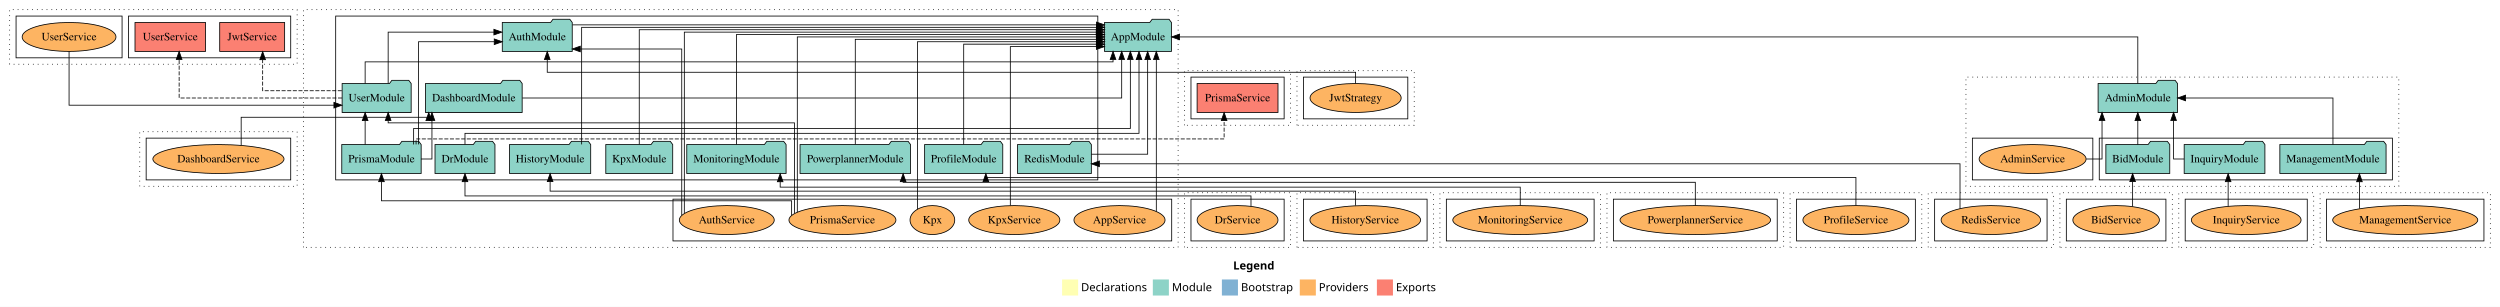
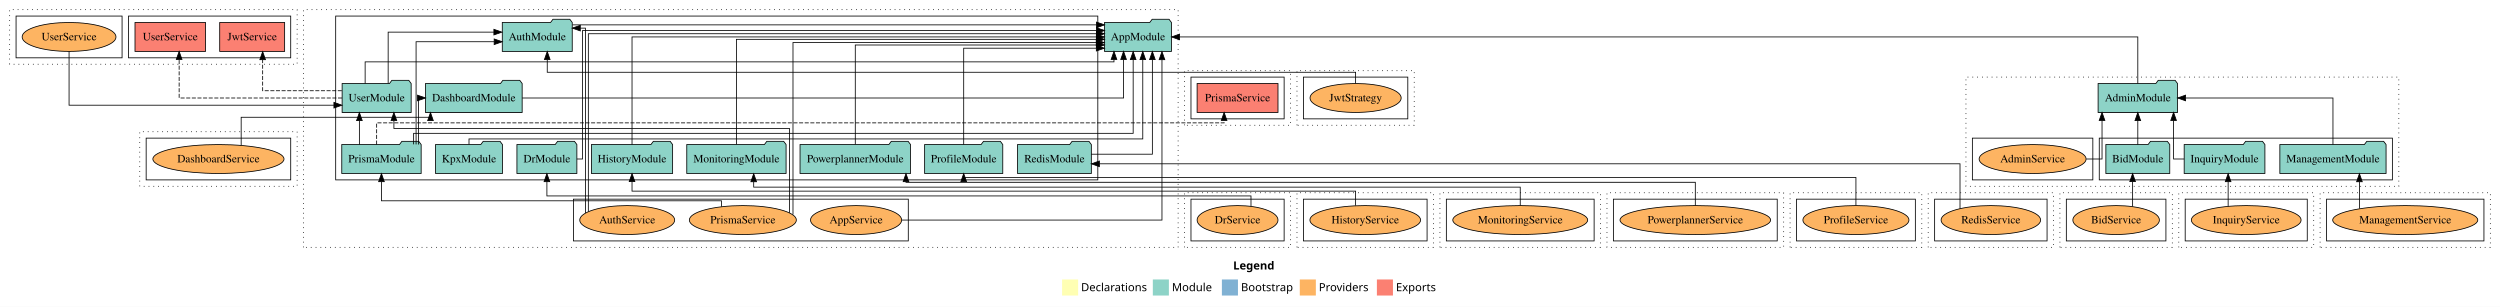
<svg xmlns="http://www.w3.org/2000/svg" width="3113pt" height="382pt" viewBox="0.00 0.00 3113.00 382.00">
  <g id="graph0" class="graph" transform="scale(1 1) rotate(0) translate(4 378)">
    <polygon fill="white" stroke="transparent" points="-4,4 -4,-378 3109,-378 3109,4 -4,4" />
    <text text-anchor="start" x="1531.51" y="-42.4" font-family="Times-12" font-weight="bold" font-size="14.00">Legend</text>
    <polygon fill="#ffffb3" stroke="transparent" points="1318.5,-10 1318.5,-30 1338.5,-30 1338.5,-10 1318.5,-10" />
    <text text-anchor="start" x="1342.13" y="-15.4" font-family="Times-12" font-size="14.00">  Declarations</text>
    <polygon fill="#8dd3c7" stroke="transparent" points="1431.5,-10 1431.5,-30 1451.5,-30 1451.5,-10 1431.5,-10" />
    <text text-anchor="start" x="1455.23" y="-15.4" font-family="Times-12" font-size="14.00">  Module</text>
    <polygon fill="#80b1d3" stroke="transparent" points="1517.5,-10 1517.5,-30 1537.5,-30 1537.5,-10 1517.5,-10" />
    <text text-anchor="start" x="1541.28" y="-15.4" font-family="Times-12" font-size="14.00">  Bootstrap</text>
    <polygon fill="#fdb462" stroke="transparent" points="1614.5,-10 1614.5,-30 1634.5,-30 1634.5,-10 1614.5,-10" />
    <text text-anchor="start" x="1638.17" y="-15.4" font-family="Times-12" font-size="14.00">  Providers</text>
    <polygon fill="#fb8072" stroke="transparent" points="1710.5,-10 1710.5,-30 1730.5,-30 1730.5,-10 1710.5,-10" />
    <text text-anchor="start" x="1734.23" y="-15.4" font-family="Times-12" font-size="14.00">  Exports</text>
    <g id="clust1" class="cluster">
      <polygon fill="none" stroke="black" stroke-dasharray="1,5" points="2444,-146 2444,-282 2983,-282 2983,-146 2444,-146" />
    </g>
    <g id="clust3" class="cluster">
      <polygon fill="none" stroke="black" points="2610,-154 2610,-206 2975,-206 2975,-154 2610,-154" />
    </g>
    <g id="clust6" class="cluster">
      <polygon fill="none" stroke="black" points="2452,-154 2452,-206 2602,-206 2602,-154 2452,-154" />
    </g>
    <g id="clust7" class="cluster">
      <polygon fill="none" stroke="black" stroke-dasharray="1,5" points="374,-70 374,-366 1463,-366 1463,-70 374,-70" />
    </g>
    <g id="clust9" class="cluster">
      <polygon fill="none" stroke="black" points="414,-154 414,-358 1363,-358 1363,-154 414,-154" />
    </g>
    <g id="clust12" class="cluster">
-       <polygon fill="none" stroke="black" points="834,-78 834,-130 1455,-130 1455,-78 834,-78" />
+       <polygon fill="none" stroke="black" points="710,-78 710,-130 1127,-130 1127,-78 710,-78" />
    </g>
    <g id="clust13" class="cluster">
      <polygon fill="none" stroke="black" stroke-dasharray="1,5" points="1611,-222 1611,-290 1757,-290 1757,-222 1611,-222" />
    </g>
    <g id="clust18" class="cluster">
      <polygon fill="none" stroke="black" points="1619,-230 1619,-282 1749,-282 1749,-230 1619,-230" />
    </g>
    <g id="clust19" class="cluster">
      <polygon fill="none" stroke="black" stroke-dasharray="1,5" points="2561,-70 2561,-138 2701,-138 2701,-70 2561,-70" />
    </g>
    <g id="clust24" class="cluster">
      <polygon fill="none" stroke="black" points="2569,-78 2569,-130 2693,-130 2693,-78 2569,-78" />
    </g>
    <g id="clust25" class="cluster">
      <polygon fill="none" stroke="black" stroke-dasharray="1,5" points="170,-146 170,-214 366,-214 366,-146 170,-146" />
    </g>
    <g id="clust30" class="cluster">
      <polygon fill="none" stroke="black" points="178,-154 178,-206 358,-206 358,-154 178,-154" />
    </g>
    <g id="clust31" class="cluster">
      <polygon fill="none" stroke="black" stroke-dasharray="1,5" points="1471,-70 1471,-138 1603,-138 1603,-70 1471,-70" />
    </g>
    <g id="clust36" class="cluster">
      <polygon fill="none" stroke="black" points="1479,-78 1479,-130 1595,-130 1595,-78 1479,-78" />
    </g>
    <g id="clust37" class="cluster">
      <polygon fill="none" stroke="black" stroke-dasharray="1,5" points="1611,-70 1611,-138 1781,-138 1781,-70 1611,-70" />
    </g>
    <g id="clust42" class="cluster">
      <polygon fill="none" stroke="black" points="1619,-78 1619,-130 1773,-130 1773,-78 1619,-78" />
    </g>
    <g id="clust43" class="cluster">
      <polygon fill="none" stroke="black" stroke-dasharray="1,5" points="2709,-70 2709,-138 2877,-138 2877,-70 2709,-70" />
    </g>
    <g id="clust48" class="cluster">
      <polygon fill="none" stroke="black" points="2717,-78 2717,-130 2869,-130 2869,-78 2717,-78" />
    </g>
    <g id="clust55" class="cluster">
      <polygon fill="none" stroke="black" stroke-dasharray="1,5" points="2885,-70 2885,-138 3097,-138 3097,-70 2885,-70" />
    </g>
    <g id="clust60" class="cluster">
      <polygon fill="none" stroke="black" points="2893,-78 2893,-130 3089,-130 3089,-78 2893,-78" />
    </g>
    <g id="clust61" class="cluster">
      <polygon fill="none" stroke="black" stroke-dasharray="1,5" points="1789,-70 1789,-138 1989,-138 1989,-70 1789,-70" />
    </g>
    <g id="clust66" class="cluster">
      <polygon fill="none" stroke="black" points="1797,-78 1797,-130 1981,-130 1981,-78 1797,-78" />
    </g>
    <g id="clust67" class="cluster">
      <polygon fill="none" stroke="black" stroke-dasharray="1,5" points="1997,-70 1997,-138 2217,-138 2217,-70 1997,-70" />
    </g>
    <g id="clust72" class="cluster">
      <polygon fill="none" stroke="black" points="2005,-78 2005,-130 2209,-130 2209,-78 2005,-78" />
    </g>
    <g id="clust73" class="cluster">
      <polygon fill="none" stroke="black" stroke-dasharray="1,5" points="1471,-222 1471,-290 1603,-290 1603,-222 1471,-222" />
    </g>
    <g id="clust76" class="cluster">
      <polygon fill="none" stroke="black" points="1479,-230 1479,-282 1595,-282 1595,-230 1479,-230" />
    </g>
    <g id="clust79" class="cluster">
      <polygon fill="none" stroke="black" stroke-dasharray="1,5" points="2225,-70 2225,-138 2389,-138 2389,-70 2225,-70" />
    </g>
    <g id="clust84" class="cluster">
      <polygon fill="none" stroke="black" points="2233,-78 2233,-130 2381,-130 2381,-78 2233,-78" />
    </g>
    <g id="clust85" class="cluster">
      <polygon fill="none" stroke="black" stroke-dasharray="1,5" points="2397,-70 2397,-138 2553,-138 2553,-70 2397,-70" />
    </g>
    <g id="clust90" class="cluster">
      <polygon fill="none" stroke="black" points="2405,-78 2405,-130 2545,-130 2545,-78 2405,-78" />
    </g>
    <g id="clust91" class="cluster">
      <polygon fill="none" stroke="black" stroke-dasharray="1,5" points="8,-298 8,-366 366,-366 366,-298 8,-298" />
    </g>
    <g id="clust94" class="cluster">
      <polygon fill="none" stroke="black" points="156,-306 156,-358 358,-358 358,-306 156,-306" />
    </g>
    <g id="clust96" class="cluster">
      <polygon fill="none" stroke="black" points="16,-306 16,-358 148,-358 148,-306 16,-306" />
    </g>
    <g id="node1" class="node">
      <polygon fill="#8dd3c7" stroke="black" points="2697.78,-198 2694.78,-202 2673.78,-202 2670.78,-198 2618.22,-198 2618.22,-162 2697.78,-162 2697.78,-198" />
      <text text-anchor="middle" x="2658" y="-175.8" font-family="Times,serif" font-size="14.00">BidModule</text>
    </g>
    <g id="node4" class="node">
      <polygon fill="#8dd3c7" stroke="black" points="2707.44,-274 2704.44,-278 2683.44,-278 2680.44,-274 2608.56,-274 2608.56,-238 2707.44,-238 2707.44,-274" />
      <text text-anchor="middle" x="2658" y="-251.8" font-family="Times,serif" font-size="14.00">AdminModule</text>
    </g>
    <g id="edge1" class="edge">
      <path fill="none" stroke="black" d="M2658,-198.01C2658,-198.01 2658,-227.85 2658,-227.85" />
      <polygon fill="black" stroke="black" points="2654.5,-227.85 2658,-237.85 2661.5,-227.85 2654.5,-227.85" />
    </g>
    <g id="node2" class="node">
      <polygon fill="#8dd3c7" stroke="black" points="2816.26,-198 2813.26,-202 2792.26,-202 2789.26,-198 2715.74,-198 2715.74,-162 2816.26,-162 2816.26,-198" />
      <text text-anchor="middle" x="2766" y="-175.8" font-family="Times,serif" font-size="14.00">InquiryModule</text>
    </g>
    <g id="edge2" class="edge">
      <path fill="none" stroke="black" d="M2715.7,-180C2708,-180 2702.55,-180 2702.55,-180 2702.55,-180 2702.55,-227.99 2702.55,-227.99" />
      <polygon fill="black" stroke="black" points="2699.05,-227.99 2702.55,-237.99 2706.05,-227.99 2699.05,-227.99" />
    </g>
    <g id="node3" class="node">
      <polygon fill="#8dd3c7" stroke="black" points="2967.13,-198 2964.13,-202 2943.13,-202 2940.13,-198 2834.87,-198 2834.87,-162 2967.13,-162 2967.13,-198" />
      <text text-anchor="middle" x="2901" y="-175.8" font-family="Times,serif" font-size="14.00">ManagementModule</text>
    </g>
    <g id="edge3" class="edge">
      <path fill="none" stroke="black" d="M2901,-198.01C2901,-220.49 2901,-256 2901,-256 2901,-256 2717.47,-256 2717.47,-256" />
      <polygon fill="black" stroke="black" points="2717.47,-252.5 2707.47,-256 2717.47,-259.5 2717.47,-252.5" />
    </g>
    <g id="node17" class="node">
      <polygon fill="#8dd3c7" stroke="black" points="1454.66,-350 1451.66,-354 1430.66,-354 1427.66,-350 1371.34,-350 1371.34,-314 1454.66,-314 1454.66,-350" />
      <text text-anchor="middle" x="1413" y="-327.8" font-family="Times,serif" font-size="14.00">AppModule</text>
    </g>
    <g id="edge5" class="edge">
      <path fill="none" stroke="black" d="M2658,-274.01C2658,-296.49 2658,-332 2658,-332 2658,-332 1464.78,-332 1464.78,-332" />
      <polygon fill="black" stroke="black" points="1464.78,-328.5 1454.78,-332 1464.78,-335.5 1464.78,-328.5" />
    </g>
    <g id="node5" class="node">
      <ellipse fill="#fdb462" stroke="black" cx="2527" cy="-180" rx="66.63" ry="18" />
      <text text-anchor="middle" x="2527" y="-175.8" font-family="Times,serif" font-size="14.00">AdminService</text>
    </g>
    <g id="edge4" class="edge">
      <path fill="none" stroke="black" d="M2593.83,-180C2605.21,-180 2613.45,-180 2613.45,-180 2613.45,-180 2613.45,-227.99 2613.45,-227.99" />
      <polygon fill="black" stroke="black" points="2609.95,-227.99 2613.45,-237.99 2616.95,-227.99 2609.95,-227.99" />
    </g>
    <g id="node6" class="node">
      <polygon fill="#8dd3c7" stroke="black" points="708.55,-350 705.55,-354 684.55,-354 681.55,-350 621.45,-350 621.45,-314 708.55,-314 708.55,-350" />
      <text text-anchor="middle" x="665" y="-327.8" font-family="Times,serif" font-size="14.00">AuthModule</text>
    </g>
    <g id="edge6" class="edge">
      <path fill="none" stroke="black" d="M708.72,-347C708.72,-347 1361.33,-347 1361.33,-347" />
      <polygon fill="black" stroke="black" points="1361.33,-350.5 1371.33,-347 1361.33,-343.5 1361.33,-350.5" />
    </g>
    <g id="node7" class="node">
      <polygon fill="#8dd3c7" stroke="black" points="646.19,-274 643.19,-278 622.19,-278 619.19,-274 525.81,-274 525.81,-238 646.19,-238 646.19,-274" />
      <text text-anchor="middle" x="586" y="-251.8" font-family="Times,serif" font-size="14.00">DashboardModule</text>
    </g>
    <g id="edge7" class="edge">
-       <path fill="none" stroke="black" d="M646.31,-256C833.59,-256 1392.73,-256 1392.73,-256 1392.73,-256 1392.73,-303.99 1392.73,-303.99" />
-       <polygon fill="black" stroke="black" points="1389.23,-303.99 1392.73,-313.99 1396.23,-303.99 1389.23,-303.99" />
+       <path fill="none" stroke="black" d="M646.15,-256C833.66,-256 1395.07,-256 1395.07,-256 1395.07,-256 1395.07,-303.99 1395.07,-303.99" />
+       <polygon fill="black" stroke="black" points="1391.57,-303.99 1395.07,-313.99 1398.57,-303.99 1391.57,-303.99" />
    </g>
    <g id="node8" class="node">
-       <polygon fill="#8dd3c7" stroke="black" points="612.32,-198 609.32,-202 588.32,-202 585.32,-198 537.68,-198 537.68,-162 612.32,-162 612.32,-198" />
-       <text text-anchor="middle" x="575" y="-175.8" font-family="Times,serif" font-size="14.00">DrModule</text>
+       <polygon fill="#8dd3c7" stroke="black" points="714.32,-198 711.32,-202 690.32,-202 687.32,-198 639.68,-198 639.68,-162 714.32,-162 714.32,-198" />
+       <text text-anchor="middle" x="677" y="-175.8" font-family="Times,serif" font-size="14.00">DrModule</text>
    </g>
    <g id="edge8" class="edge">
-       <path fill="none" stroke="black" d="M575,-198.24C575,-205.43 575,-212 575,-212 575,-212 1414.29,-212 1414.29,-212 1414.29,-212 1414.29,-303.77 1414.29,-303.77" />
-       <polygon fill="black" stroke="black" points="1410.79,-303.77 1414.29,-313.77 1417.79,-303.77 1410.79,-303.77" />
+       <path fill="none" stroke="black" d="M714.4,-180C718.56,-180 721.33,-180 721.33,-180 721.33,-180 721.33,-340 721.33,-340 721.33,-340 1361.29,-340 1361.29,-340" />
+       <polygon fill="black" stroke="black" points="1361.29,-343.5 1371.29,-340 1361.29,-336.5 1361.29,-343.5" />
    </g>
    <g id="node9" class="node">
-       <polygon fill="#8dd3c7" stroke="black" points="731.54,-198 728.54,-202 707.54,-202 704.54,-198 630.46,-198 630.46,-162 731.54,-162 731.54,-198" />
-       <text text-anchor="middle" x="681" y="-175.8" font-family="Times,serif" font-size="14.00">HistoryModule</text>
+       <polygon fill="#8dd3c7" stroke="black" points="833.54,-198 830.54,-202 809.54,-202 806.54,-198 732.46,-198 732.46,-162 833.54,-162 833.54,-198" />
+       <text text-anchor="middle" x="783" y="-175.8" font-family="Times,serif" font-size="14.00">HistoryModule</text>
    </g>
    <g id="edge9" class="edge">
-       <path fill="none" stroke="black" d="M720.27,-198.18C720.27,-240.88 720.27,-344 720.27,-344 720.27,-344 1361.23,-344 1361.23,-344" />
-       <polygon fill="black" stroke="black" points="1361.23,-347.5 1371.23,-344 1361.23,-340.5 1361.23,-347.5" />
+       <path fill="none" stroke="black" d="M783,-198.03C783,-238.3 783,-332 783,-332 783,-332 1361.18,-332 1361.18,-332" />
+       <polygon fill="black" stroke="black" points="1361.18,-335.5 1371.18,-332 1361.18,-328.5 1361.18,-335.5" />
    </g>
    <g id="node10" class="node">
-       <polygon fill="#8dd3c7" stroke="black" points="833.66,-198 830.66,-202 809.66,-202 806.66,-198 750.34,-198 750.34,-162 833.66,-162 833.66,-198" />
-       <text text-anchor="middle" x="792" y="-175.8" font-family="Times,serif" font-size="14.00">KpxModule</text>
+       <polygon fill="#8dd3c7" stroke="black" points="621.66,-198 618.66,-202 597.66,-202 594.66,-198 538.34,-198 538.34,-162 621.66,-162 621.66,-198" />
+       <text text-anchor="middle" x="580" y="-175.8" font-family="Times,serif" font-size="14.00">KpxModule</text>
    </g>
    <g id="edge10" class="edge">
-       <path fill="none" stroke="black" d="M792,-198.16C792,-240.26 792,-341 792,-341 792,-341 1361.29,-341 1361.29,-341" />
-       <polygon fill="black" stroke="black" points="1361.29,-344.5 1371.29,-341 1361.29,-337.5 1361.29,-344.5" />
+       <path fill="none" stroke="black" d="M580,-198.17C580,-202.05 580,-205 580,-205 580,-205 1418.98,-205 1418.98,-205 1418.98,-205 1418.98,-303.8 1418.98,-303.8" />
+       <polygon fill="black" stroke="black" points="1415.48,-303.8 1418.98,-313.8 1422.48,-303.8 1415.48,-303.8" />
    </g>
    <g id="node11" class="node">
      <polygon fill="#8dd3c7" stroke="black" points="974.83,-198 971.83,-202 950.83,-202 947.83,-198 851.17,-198 851.17,-162 974.83,-162 974.83,-198" />
      <text text-anchor="middle" x="913" y="-175.8" font-family="Times,serif" font-size="14.00">MonitoringModule</text>
    </g>
    <g id="edge11" class="edge">
-       <path fill="none" stroke="black" d="M913,-198.08C913,-238.97 913,-335 913,-335 913,-335 1361.23,-335 1361.23,-335" />
-       <polygon fill="black" stroke="black" points="1361.23,-338.5 1371.23,-335 1361.23,-331.5 1361.23,-338.5" />
+       <path fill="none" stroke="black" d="M913,-198.27C913,-238.06 913,-329 913,-329 913,-329 1361.23,-329 1361.23,-329" />
+       <polygon fill="black" stroke="black" points="1361.23,-332.5 1371.23,-329 1361.23,-325.5 1361.23,-332.5" />
    </g>
    <g id="node12" class="node">
      <polygon fill="#8dd3c7" stroke="black" points="1129.79,-198 1126.79,-202 1105.79,-202 1102.79,-198 992.21,-198 992.21,-162 1129.79,-162 1129.79,-198" />
      <text text-anchor="middle" x="1061" y="-175.8" font-family="Times,serif" font-size="14.00">PowerplannerModule</text>
    </g>
    <g id="edge12" class="edge">
-       <path fill="none" stroke="black" d="M1061,-198.27C1061,-238.06 1061,-329 1061,-329 1061,-329 1361.24,-329 1361.24,-329" />
-       <polygon fill="black" stroke="black" points="1361.24,-332.5 1371.24,-329 1361.24,-325.5 1361.24,-332.5" />
+       <path fill="none" stroke="black" d="M1061,-198.27C1061,-236.63 1061,-322 1061,-322 1061,-322 1361.24,-322 1361.24,-322" />
+       <polygon fill="black" stroke="black" points="1361.24,-325.5 1371.24,-322 1361.24,-318.5 1361.24,-325.5" />
    </g>
    <g id="node13" class="node">
      <polygon fill="#8dd3c7" stroke="black" points="520.43,-198 517.43,-202 496.43,-202 493.43,-198 421.57,-198 421.57,-162 520.43,-162 520.43,-198" />
      <text text-anchor="middle" x="471" y="-175.8" font-family="Times,serif" font-size="14.00">PrismaModule</text>
    </g>
-     <g id="edge22" class="edge">
-       <path fill="none" stroke="black" d="M517.16,-198.2C517.16,-237.33 517.16,-326 517.16,-326 517.16,-326 611.44,-326 611.44,-326" />
-       <polygon fill="black" stroke="black" points="611.44,-329.5 621.44,-326 611.44,-322.5 611.44,-329.5" />
-     </g>
-     <g id="edge27" class="edge">
-       <path fill="none" stroke="black" d="M520.22,-180C528.18,-180 533.86,-180 533.86,-180 533.86,-180 533.86,-227.99 533.86,-227.99" />
-       <polygon fill="black" stroke="black" points="530.36,-227.99 533.86,-237.99 537.36,-227.99 530.36,-227.99" />
+     <g id="edge20" class="edge">
+       <path fill="none" stroke="black" d="M514.1,-198.2C514.1,-237.33 514.1,-326 514.1,-326 514.1,-326 611.35,-326 611.35,-326" />
+       <polygon fill="black" stroke="black" points="611.35,-329.5 621.35,-326 611.35,-322.5 611.35,-329.5" />
+     </g>
+     <g id="edge25" class="edge">
+       <path fill="none" stroke="black" d="M517.16,-198.01C517.16,-220.49 517.16,-256 517.16,-256 517.16,-256 518.03,-256 518.03,-256" />
+       <polygon fill="black" stroke="black" points="515.88,-259.5 525.88,-256 515.88,-252.5 515.88,-259.5" />
    </g>
    <g id="node16" class="node">
      <polygon fill="#8dd3c7" stroke="black" points="507.98,-274 504.98,-278 483.98,-278 480.98,-274 422.02,-274 422.02,-238 507.98,-238 507.98,-274" />
      <text text-anchor="middle" x="465" y="-251.8" font-family="Times,serif" font-size="14.00">UserModule</text>
    </g>
-     <g id="edge39" class="edge">
-       <path fill="none" stroke="black" d="M450.67,-198.01C450.67,-198.01 450.67,-227.85 450.67,-227.85" />
-       <polygon fill="black" stroke="black" points="447.17,-227.85 450.67,-237.85 454.17,-227.85 447.17,-227.85" />
+     <g id="edge37" class="edge">
+       <path fill="none" stroke="black" d="M443.51,-198.01C443.51,-198.01 443.51,-227.85 443.51,-227.85" />
+       <polygon fill="black" stroke="black" points="440.01,-227.85 443.51,-237.85 447.01,-227.85 440.01,-227.85" />
    </g>
    <g id="edge13" class="edge">
-       <path fill="none" stroke="black" d="M511.05,-198.11C511.05,-207.9 511.05,-218 511.05,-218 511.05,-218 1403.51,-218 1403.51,-218 1403.51,-218 1403.51,-303.94 1403.51,-303.94" />
-       <polygon fill="black" stroke="black" points="1400.01,-303.94 1403.51,-313.94 1407.01,-303.94 1400.01,-303.94" />
-     </g>
-     <g id="node32" class="node">
+       <path fill="none" stroke="black" d="M511.05,-198.24C511.05,-205.43 511.05,-212 511.05,-212 511.05,-212 1407.02,-212 1407.02,-212 1407.02,-212 1407.02,-303.77 1407.02,-303.77" />
+       <polygon fill="black" stroke="black" points="1403.52,-303.77 1407.02,-313.77 1410.52,-303.77 1403.52,-303.77" />
+     </g>
+     <g id="node30" class="node">
      <polygon fill="#fb8072" stroke="black" points="1587.36,-274 1486.64,-274 1486.64,-238 1587.36,-238 1587.36,-274" />
      <text text-anchor="middle" x="1537" y="-251.8" font-family="Times,serif" font-size="14.00">PrismaService </text>
    </g>
-     <g id="edge35" class="edge">
-       <path fill="none" stroke="black" stroke-dasharray="5,2" d="M514.1,-198.17C514.1,-202.05 514.1,-205 514.1,-205 514.1,-205 1520.27,-205 1520.27,-205 1520.27,-205 1520.27,-227.88 1520.27,-227.88" />
-       <polygon fill="black" stroke="black" points="1516.77,-227.88 1520.27,-237.88 1523.77,-227.88 1516.77,-227.88" />
+     <g id="edge33" class="edge">
+       <path fill="none" stroke="black" stroke-dasharray="5,2" d="M465,-198.04C465,-210.56 465,-225 465,-225 465,-225 1520.27,-225 1520.27,-225 1520.27,-225 1520.27,-227.97 1520.27,-227.97" />
+       <polygon fill="black" stroke="black" points="1516.77,-227.97 1520.27,-237.97 1523.77,-227.97 1516.77,-227.97" />
    </g>
    <g id="node14" class="node">
      <polygon fill="#8dd3c7" stroke="black" points="1244.65,-198 1241.65,-202 1220.65,-202 1217.65,-198 1147.35,-198 1147.35,-162 1244.65,-162 1244.65,-198" />
      <text text-anchor="middle" x="1196" y="-175.8" font-family="Times,serif" font-size="14.00">ProfileModule</text>
    </g>
    <g id="edge14" class="edge">
-       <path fill="none" stroke="black" d="M1196,-198.11C1196,-236.59 1196,-323 1196,-323 1196,-323 1361.16,-323 1361.16,-323" />
-       <polygon fill="black" stroke="black" points="1361.16,-326.5 1371.16,-323 1361.16,-319.5 1361.16,-326.5" />
+       <path fill="none" stroke="black" d="M1196,-198.04C1196,-235.45 1196,-318 1196,-318 1196,-318 1361.16,-318 1361.16,-318" />
+       <polygon fill="black" stroke="black" points="1361.16,-321.5 1371.16,-318 1361.16,-314.5 1361.16,-321.5" />
    </g>
    <g id="node15" class="node">
      <polygon fill="#8dd3c7" stroke="black" points="1354.94,-198 1351.94,-202 1330.94,-202 1327.94,-198 1263.06,-198 1263.06,-162 1354.94,-162 1354.94,-198" />
      <text text-anchor="middle" x="1309" y="-175.8" font-family="Times,serif" font-size="14.00">RedisModule</text>
    </g>
    <g id="edge15" class="edge">
-       <path fill="none" stroke="black" d="M1354.87,-186C1387.31,-186 1425.06,-186 1425.06,-186 1425.06,-186 1425.06,-303.8 1425.06,-303.8" />
-       <polygon fill="black" stroke="black" points="1421.56,-303.8 1425.06,-313.8 1428.56,-303.8 1421.56,-303.8" />
-     </g>
-     <g id="edge23" class="edge">
+       <path fill="none" stroke="black" d="M1354.75,-186C1389.34,-186 1430.93,-186 1430.93,-186 1430.93,-186 1430.93,-303.8 1430.93,-303.8" />
+       <polygon fill="black" stroke="black" points="1427.43,-303.8 1430.93,-313.8 1434.43,-303.8 1427.43,-303.8" />
+     </g>
+     <g id="edge21" class="edge">
      <path fill="none" stroke="black" d="M479.33,-274.2C479.33,-298.36 479.33,-338 479.33,-338 479.33,-338 611,-338 611,-338" />
      <polygon fill="black" stroke="black" points="611,-341.5 621,-338 611,-334.5 611,-341.5" />
    </g>
    <g id="edge16" class="edge">
-       <path fill="none" stroke="black" d="M450.67,-274.04C450.67,-286.56 450.67,-301 450.67,-301 450.67,-301 1381.95,-301 1381.95,-301 1381.95,-301 1381.95,-303.97 1381.95,-303.97" />
-       <polygon fill="black" stroke="black" points="1378.45,-303.97 1381.95,-313.97 1385.45,-303.97 1378.45,-303.97" />
-     </g>
-     <g id="node35" class="node">
+       <path fill="none" stroke="black" d="M450.67,-274.04C450.67,-286.56 450.67,-301 450.67,-301 450.67,-301 1383.12,-301 1383.12,-301 1383.12,-301 1383.12,-303.97 1383.12,-303.97" />
+       <polygon fill="black" stroke="black" points="1379.62,-303.97 1383.12,-313.97 1386.62,-303.97 1379.62,-303.97" />
+     </g>
+     <g id="node33" class="node">
      <polygon fill="#fb8072" stroke="black" points="350.42,-350 269.58,-350 269.58,-314 350.42,-314 350.42,-350" />
      <text text-anchor="middle" x="310" y="-327.8" font-family="Times,serif" font-size="14.00">JwtService </text>
    </g>
-     <g id="edge40" class="edge">
+     <g id="edge38" class="edge">
      <path fill="none" stroke="black" stroke-dasharray="5,2" d="M421.64,-265C379.9,-265 323.06,-265 323.06,-265 323.06,-265 323.06,-303.69 323.06,-303.69" />
      <polygon fill="black" stroke="black" points="319.56,-303.69 323.06,-313.69 326.56,-303.69 319.56,-303.69" />
    </g>
-     <g id="node36" class="node">
+     <g id="node34" class="node">
      <polygon fill="#fb8072" stroke="black" points="251.9,-350 164.1,-350 164.1,-314 251.9,-314 251.9,-350" />
      <text text-anchor="middle" x="208" y="-327.8" font-family="Times,serif" font-size="14.00">UserService </text>
    </g>
-     <g id="edge41" class="edge">
+     <g id="edge39" class="edge">
      <path fill="none" stroke="black" stroke-dasharray="5,2" d="M421.88,-256C351.35,-256 219.07,-256 219.07,-256 219.07,-256 219.07,-303.99 219.07,-303.99" />
      <polygon fill="black" stroke="black" points="215.57,-303.99 219.07,-313.99 222.57,-303.99 215.57,-303.99" />
    </g>
    <g id="node18" class="node">
-       <ellipse fill="#fdb462" stroke="black" cx="1390" cy="-104" rx="56.74" ry="18" />
-       <text text-anchor="middle" x="1390" y="-99.8" font-family="Times,serif" font-size="14.00">AppService</text>
+       <ellipse fill="#fdb462" stroke="black" cx="1062" cy="-104" rx="56.74" ry="18" />
+       <text text-anchor="middle" x="1062" y="-99.8" font-family="Times,serif" font-size="14.00">AppService</text>
    </g>
    <g id="edge17" class="edge">
-       <path fill="none" stroke="black" d="M1435.84,-114.69C1435.84,-114.69 1435.84,-303.86 1435.84,-303.86" />
-       <polygon fill="black" stroke="black" points="1432.34,-303.86 1435.84,-313.86 1439.34,-303.86 1432.34,-303.86" />
+       <path fill="none" stroke="black" d="M1119.02,-104C1225.27,-104 1442.88,-104 1442.88,-104 1442.88,-104 1442.88,-303.73 1442.88,-303.73" />
+       <polygon fill="black" stroke="black" points="1439.38,-303.73 1442.88,-313.73 1446.38,-303.73 1439.38,-303.73" />
    </g>
    <g id="node19" class="node">
-       <ellipse fill="#fdb462" stroke="black" cx="901" cy="-104" rx="59.11" ry="18" />
-       <text text-anchor="middle" x="901" y="-99.8" font-family="Times,serif" font-size="14.00">AuthService</text>
-     </g>
-     <g id="edge24" class="edge">
-       <path fill="none" stroke="black" d="M844.91,-110.14C844.91,-145.07 844.91,-317 844.91,-317 844.91,-317 718.55,-317 718.55,-317" />
-       <polygon fill="black" stroke="black" points="718.55,-313.5 708.55,-317 718.55,-320.5 718.55,-313.5" />
+       <ellipse fill="#fdb462" stroke="black" cx="777" cy="-104" rx="59.11" ry="18" />
+       <text text-anchor="middle" x="777" y="-99.8" font-family="Times,serif" font-size="14.00">AuthService</text>
+     </g>
+     <g id="edge22" class="edge">
+       <path fill="none" stroke="black" d="M724.96,-112.79C724.96,-155.91 724.96,-343 724.96,-343 724.96,-343 718.58,-343 718.58,-343" />
+       <polygon fill="black" stroke="black" points="718.58,-339.5 708.58,-343 718.58,-346.5 718.58,-339.5" />
    </g>
    <g id="edge18" class="edge">
-       <path fill="none" stroke="black" d="M848.12,-112.33C848.12,-154.01 848.12,-338 848.12,-338 848.12,-338 1361,-338 1361,-338" />
-       <polygon fill="black" stroke="black" points="1361,-341.5 1371,-338 1361,-334.5 1361,-341.5" />
+       <path fill="none" stroke="black" d="M728.6,-114.57C728.6,-159.96 728.6,-336 728.6,-336 728.6,-336 1361.22,-336 1361.22,-336" />
+       <polygon fill="black" stroke="black" points="1361.22,-339.5 1371.22,-336 1361.22,-332.5 1361.22,-339.5" />
    </g>
    <g id="node20" class="node">
-       <ellipse fill="#fdb462" stroke="black" cx="1157" cy="-104" rx="27.83" ry="18" />
-       <text text-anchor="middle" x="1157" y="-99.8" font-family="Times,serif" font-size="14.00">Kpx</text>
+       <ellipse fill="#fdb462" stroke="black" cx="921" cy="-104" rx="66.63" ry="18" />
+       <text text-anchor="middle" x="921" y="-99.8" font-family="Times,serif" font-size="14.00">PrismaService</text>
+     </g>
+     <g id="edge34" class="edge">
+       <path fill="none" stroke="black" d="M894.35,-120.67C894.35,-124.76 894.35,-128 894.35,-128 894.35,-128 471,-128 471,-128 471,-128 471,-151.81 471,-151.81" />
+       <polygon fill="black" stroke="black" points="467.5,-151.81 471,-161.81 474.5,-151.81 467.5,-151.81" />
+     </g>
+     <g id="edge40" class="edge">
+       <path fill="none" stroke="black" d="M979.05,-112.95C979.05,-139.82 979.05,-218 979.05,-218 979.05,-218 486.49,-218 486.49,-218 486.49,-218 486.49,-227.89 486.49,-227.89" />
+       <polygon fill="black" stroke="black" points="482.99,-227.89 486.49,-237.89 489.99,-227.89 482.99,-227.89" />
    </g>
    <g id="edge19" class="edge">
-       <path fill="none" stroke="black" d="M1138.41,-117.55C1138.41,-165.75 1138.41,-326 1138.41,-326 1138.41,-326 1361.3,-326 1361.3,-326" />
-       <polygon fill="black" stroke="black" points="1361.3,-329.5 1371.3,-326 1361.3,-322.5 1361.3,-329.5" />
+       <path fill="none" stroke="black" d="M983.43,-110.86C983.43,-148.16 983.43,-325 983.43,-325 983.43,-325 1361.03,-325 1361.03,-325" />
+       <polygon fill="black" stroke="black" points="1361.03,-328.5 1371.03,-325 1361.03,-321.5 1361.03,-328.5" />
    </g>
    <g id="node21" class="node">
-       <ellipse fill="#fdb462" stroke="black" cx="1259" cy="-104" rx="56.74" ry="18" />
-       <text text-anchor="middle" x="1259" y="-99.8" font-family="Times,serif" font-size="14.00">KpxService</text>
-     </g>
-     <g id="edge20" class="edge">
-       <path fill="none" stroke="black" d="M1254.05,-122.04C1254.05,-173.96 1254.05,-320 1254.05,-320 1254.05,-320 1361.24,-320 1361.24,-320" />
-       <polygon fill="black" stroke="black" points="1361.24,-323.5 1371.24,-320 1361.24,-316.5 1361.24,-323.5" />
-     </g>
-     <g id="node22" class="node">
-       <ellipse fill="#fdb462" stroke="black" cx="1045" cy="-104" rx="66.63" ry="18" />
-       <text text-anchor="middle" x="1045" y="-99.8" font-family="Times,serif" font-size="14.00">PrismaService</text>
-     </g>
-     <g id="edge36" class="edge">
-       <path fill="none" stroke="black" d="M981.73,-109.81C981.73,-116.91 981.73,-128 981.73,-128 981.73,-128 471,-128 471,-128 471,-128 471,-151.81 471,-151.81" />
-       <polygon fill="black" stroke="black" points="467.5,-151.81 471,-161.81 474.5,-151.81 467.5,-151.81" />
-     </g>
-     <g id="edge42" class="edge">
-       <path fill="none" stroke="black" d="M985.27,-112.32C985.27,-139.65 985.27,-225 985.27,-225 985.27,-225 479.33,-225 479.33,-225 479.33,-225 479.33,-227.97 479.33,-227.97" />
-       <polygon fill="black" stroke="black" points="475.83,-227.97 479.33,-237.97 482.83,-227.97 475.83,-227.97" />
-     </g>
-     <g id="edge21" class="edge">
-       <path fill="none" stroke="black" d="M988.81,-113.8C988.81,-157.44 988.81,-332 988.81,-332 988.81,-332 1361.17,-332 1361.17,-332" />
-       <polygon fill="black" stroke="black" points="1361.17,-335.5 1371.17,-332 1361.17,-328.5 1361.17,-335.5" />
-     </g>
-     <g id="node23" class="node">
      <ellipse fill="#fdb462" stroke="black" cx="1684" cy="-256" rx="56.76" ry="18" />
      <text text-anchor="middle" x="1684" y="-251.8" font-family="Times,serif" font-size="14.00">JwtStrategy</text>
    </g>
-     <g id="edge25" class="edge">
+     <g id="edge23" class="edge">
      <path fill="none" stroke="black" d="M1684,-274.24C1684,-281.43 1684,-288 1684,-288 1684,-288 677.43,-288 677.43,-288 677.43,-288 677.43,-303.85 677.43,-303.85" />
      <polygon fill="black" stroke="black" points="673.93,-303.85 677.43,-313.85 680.93,-303.85 673.93,-303.85" />
    </g>
-     <g id="node24" class="node">
+     <g id="node22" class="node">
      <ellipse fill="#fdb462" stroke="black" cx="2631" cy="-104" rx="53.89" ry="18" />
      <text text-anchor="middle" x="2631" y="-99.8" font-family="Times,serif" font-size="14.00">BidService</text>
    </g>
-     <g id="edge26" class="edge">
+     <g id="edge24" class="edge">
      <path fill="none" stroke="black" d="M2651.53,-120.87C2651.53,-120.87 2651.53,-151.85 2651.53,-151.85" />
      <polygon fill="black" stroke="black" points="2648.03,-151.85 2651.53,-161.85 2655.03,-151.85 2648.03,-151.85" />
    </g>
-     <g id="node25" class="node">
+     <g id="node23" class="node">
      <ellipse fill="#fdb462" stroke="black" cx="268" cy="-180" rx="81.64" ry="18" />
      <text text-anchor="middle" x="268" y="-175.8" font-family="Times,serif" font-size="14.00">DashboardService</text>
    </g>
-     <g id="edge28" class="edge">
-       <path fill="none" stroke="black" d="M296.3,-197.03C296.3,-212.19 296.3,-232 296.3,-232 296.3,-232 529.88,-232 529.88,-232 529.88,-232 529.88,-232.58 529.88,-232.58" />
-       <polygon fill="black" stroke="black" points="526.38,-227.81 529.88,-237.81 533.38,-227.81 526.38,-227.81" />
-     </g>
-     <g id="node26" class="node">
+     <g id="edge26" class="edge">
+       <path fill="none" stroke="black" d="M296.3,-197.03C296.3,-212.19 296.3,-232 296.3,-232 296.3,-232 532.04,-232 532.04,-232 532.04,-232 532.04,-232.58 532.04,-232.58" />
+       <polygon fill="black" stroke="black" points="528.54,-227.81 532.04,-237.81 535.54,-227.81 528.54,-227.81" />
+     </g>
+     <g id="node24" class="node">
      <ellipse fill="#fdb462" stroke="black" cx="1537" cy="-104" rx="50.36" ry="18" />
      <text text-anchor="middle" x="1537" y="-99.8" font-family="Times,serif" font-size="14.00">DrService</text>
    </g>
-     <g id="edge29" class="edge">
-       <path fill="none" stroke="black" d="M1553.73,-121.1C1553.73,-127.84 1553.73,-134 1553.73,-134 1553.73,-134 575,-134 575,-134 575,-134 575,-151.82 575,-151.82" />
-       <polygon fill="black" stroke="black" points="571.5,-151.82 575,-161.82 578.5,-151.82 571.5,-151.82" />
-     </g>
-     <g id="node27" class="node">
+     <g id="edge27" class="edge">
+       <path fill="none" stroke="black" d="M1553.73,-121.1C1553.73,-127.84 1553.73,-134 1553.73,-134 1553.73,-134 677,-134 677,-134 677,-134 677,-151.82 677,-151.82" />
+       <polygon fill="black" stroke="black" points="673.5,-151.82 677,-161.82 680.5,-151.82 673.5,-151.82" />
+     </g>
+     <g id="node25" class="node">
      <ellipse fill="#fdb462" stroke="black" cx="1696" cy="-104" rx="68.92" ry="18" />
      <text text-anchor="middle" x="1696" y="-99.8" font-family="Times,serif" font-size="14.00">HistoryService</text>
    </g>
-     <g id="edge30" class="edge">
-       <path fill="none" stroke="black" d="M1684,-122C1684,-131 1684,-140 1684,-140 1684,-140 681,-140 681,-140 681,-140 681,-151.87 681,-151.87" />
-       <polygon fill="black" stroke="black" points="677.5,-151.87 681,-161.87 684.5,-151.87 677.5,-151.87" />
-     </g>
-     <g id="node28" class="node">
+     <g id="edge28" class="edge">
+       <path fill="none" stroke="black" d="M1684,-122C1684,-131 1684,-140 1684,-140 1684,-140 783,-140 783,-140 783,-140 783,-151.87 783,-151.87" />
+       <polygon fill="black" stroke="black" points="779.5,-151.87 783,-161.87 786.5,-151.87 779.5,-151.87" />
+     </g>
+     <g id="node26" class="node">
      <ellipse fill="#fdb462" stroke="black" cx="2793" cy="-104" rx="68.34" ry="18" />
      <text text-anchor="middle" x="2793" y="-99.8" font-family="Times,serif" font-size="14.00">InquiryService</text>
    </g>
-     <g id="edge31" class="edge">
+     <g id="edge29" class="edge">
      <path fill="none" stroke="black" d="M2770.48,-121.25C2770.48,-121.25 2770.48,-151.76 2770.48,-151.76" />
      <polygon fill="black" stroke="black" points="2766.98,-151.76 2770.48,-161.76 2773.98,-151.76 2766.98,-151.76" />
    </g>
-     <g id="node29" class="node">
+     <g id="node27" class="node">
      <ellipse fill="#fdb462" stroke="black" cx="2991" cy="-104" rx="90.31" ry="18" />
      <text text-anchor="middle" x="2991" y="-99.8" font-family="Times,serif" font-size="14.00">ManagementService</text>
    </g>
-     <g id="edge32" class="edge">
+     <g id="edge30" class="edge">
      <path fill="none" stroke="black" d="M2933.96,-118.3C2933.96,-118.3 2933.96,-151.73 2933.96,-151.73" />
      <polygon fill="black" stroke="black" points="2930.46,-151.73 2933.96,-161.73 2937.46,-151.73 2930.46,-151.73" />
    </g>
-     <g id="node30" class="node">
+     <g id="node28" class="node">
      <ellipse fill="#fdb462" stroke="black" cx="1889" cy="-104" rx="83.97" ry="18" />
      <text text-anchor="middle" x="1889" y="-99.8" font-family="Times,serif" font-size="14.00">MonitoringService</text>
    </g>
-     <g id="edge33" class="edge">
-       <path fill="none" stroke="black" d="M1889,-122.1C1889,-133.09 1889,-145 1889,-145 1889,-145 967.48,-145 967.48,-145 967.48,-145 967.48,-151.68 967.48,-151.68" />
-       <polygon fill="black" stroke="black" points="963.98,-151.68 967.48,-161.68 970.98,-151.68 963.98,-151.68" />
-     </g>
-     <g id="node31" class="node">
+     <g id="edge31" class="edge">
+       <path fill="none" stroke="black" d="M1889,-122.1C1889,-133.09 1889,-145 1889,-145 1889,-145 934.5,-145 934.5,-145 934.5,-145 934.5,-151.68 934.5,-151.68" />
+       <polygon fill="black" stroke="black" points="931,-151.68 934.5,-161.68 938,-151.68 931,-151.68" />
+     </g>
+     <g id="node29" class="node">
      <ellipse fill="#fdb462" stroke="black" cx="2107" cy="-104" rx="93.74" ry="18" />
      <text text-anchor="middle" x="2107" y="-99.8" font-family="Times,serif" font-size="14.00">PowerplannerService</text>
    </g>
-     <g id="edge34" class="edge">
-       <path fill="none" stroke="black" d="M2107,-122.04C2107,-135.29 2107,-151 2107,-151 2107,-151 1120.57,-151 1120.57,-151 1120.57,-151 1120.57,-152.08 1120.57,-152.08" />
-       <polygon fill="black" stroke="black" points="1117.07,-151.8 1120.57,-161.8 1124.07,-151.8 1117.07,-151.8" />
-     </g>
-     <g id="node33" class="node">
+     <g id="edge32" class="edge">
+       <path fill="none" stroke="black" d="M2107,-122.04C2107,-135.29 2107,-151 2107,-151 2107,-151 1124.13,-151 1124.13,-151 1124.13,-151 1124.13,-152.08 1124.13,-152.08" />
+       <polygon fill="black" stroke="black" points="1120.63,-151.8 1124.13,-161.8 1127.63,-151.8 1120.63,-151.8" />
+     </g>
+     <g id="node31" class="node">
      <ellipse fill="#fdb462" stroke="black" cx="2307" cy="-104" rx="66.05" ry="18" />
      <text text-anchor="middle" x="2307" y="-99.8" font-family="Times,serif" font-size="14.00">ProfileService</text>
    </g>
-     <g id="edge37" class="edge">
-       <path fill="none" stroke="black" d="M2307,-122.24C2307,-137.57 2307,-157 2307,-157 2307,-157 1223.6,-157 1223.6,-157 1223.6,-157 1223.6,-157.49 1223.6,-157.49" />
-       <polygon fill="black" stroke="black" points="1220.1,-151.88 1223.6,-161.88 1227.1,-151.88 1220.1,-151.88" />
-     </g>
-     <g id="node34" class="node">
+     <g id="edge35" class="edge">
+       <path fill="none" stroke="black" d="M2307,-122.24C2307,-137.57 2307,-157 2307,-157 2307,-157 1196,-157 1196,-157 1196,-157 1196,-157.49 1196,-157.49" />
+       <polygon fill="black" stroke="black" points="1192.5,-151.88 1196,-161.88 1199.5,-151.88 1192.5,-151.88" />
+     </g>
+     <g id="node32" class="node">
      <ellipse fill="#fdb462" stroke="black" cx="2475" cy="-104" rx="61.97" ry="18" />
      <text text-anchor="middle" x="2475" y="-99.8" font-family="Times,serif" font-size="14.00">RedisService</text>
    </g>
-     <g id="edge38" class="edge">
+     <g id="edge36" class="edge">
      <path fill="none" stroke="black" d="M2436.6,-118.17C2436.6,-138.62 2436.6,-174 2436.6,-174 2436.6,-174 1364.95,-174 1364.95,-174" />
      <polygon fill="black" stroke="black" points="1364.95,-170.5 1354.95,-174 1364.95,-177.5 1364.95,-170.5" />
    </g>
-     <g id="node37" class="node">
+     <g id="node35" class="node">
      <ellipse fill="#fdb462" stroke="black" cx="82" cy="-332" rx="58.44" ry="18" />
      <text text-anchor="middle" x="82" y="-327.8" font-family="Times,serif" font-size="14.00">UserService</text>
    </g>
-     <g id="edge43" class="edge">
+     <g id="edge41" class="edge">
      <path fill="none" stroke="black" d="M82,-313.97C82,-289.02 82,-247 82,-247 82,-247 411.81,-247 411.81,-247" />
      <polygon fill="black" stroke="black" points="411.81,-250.5 421.81,-247 411.81,-243.5 411.81,-250.5" />
    </g>
  </g>
</svg>
